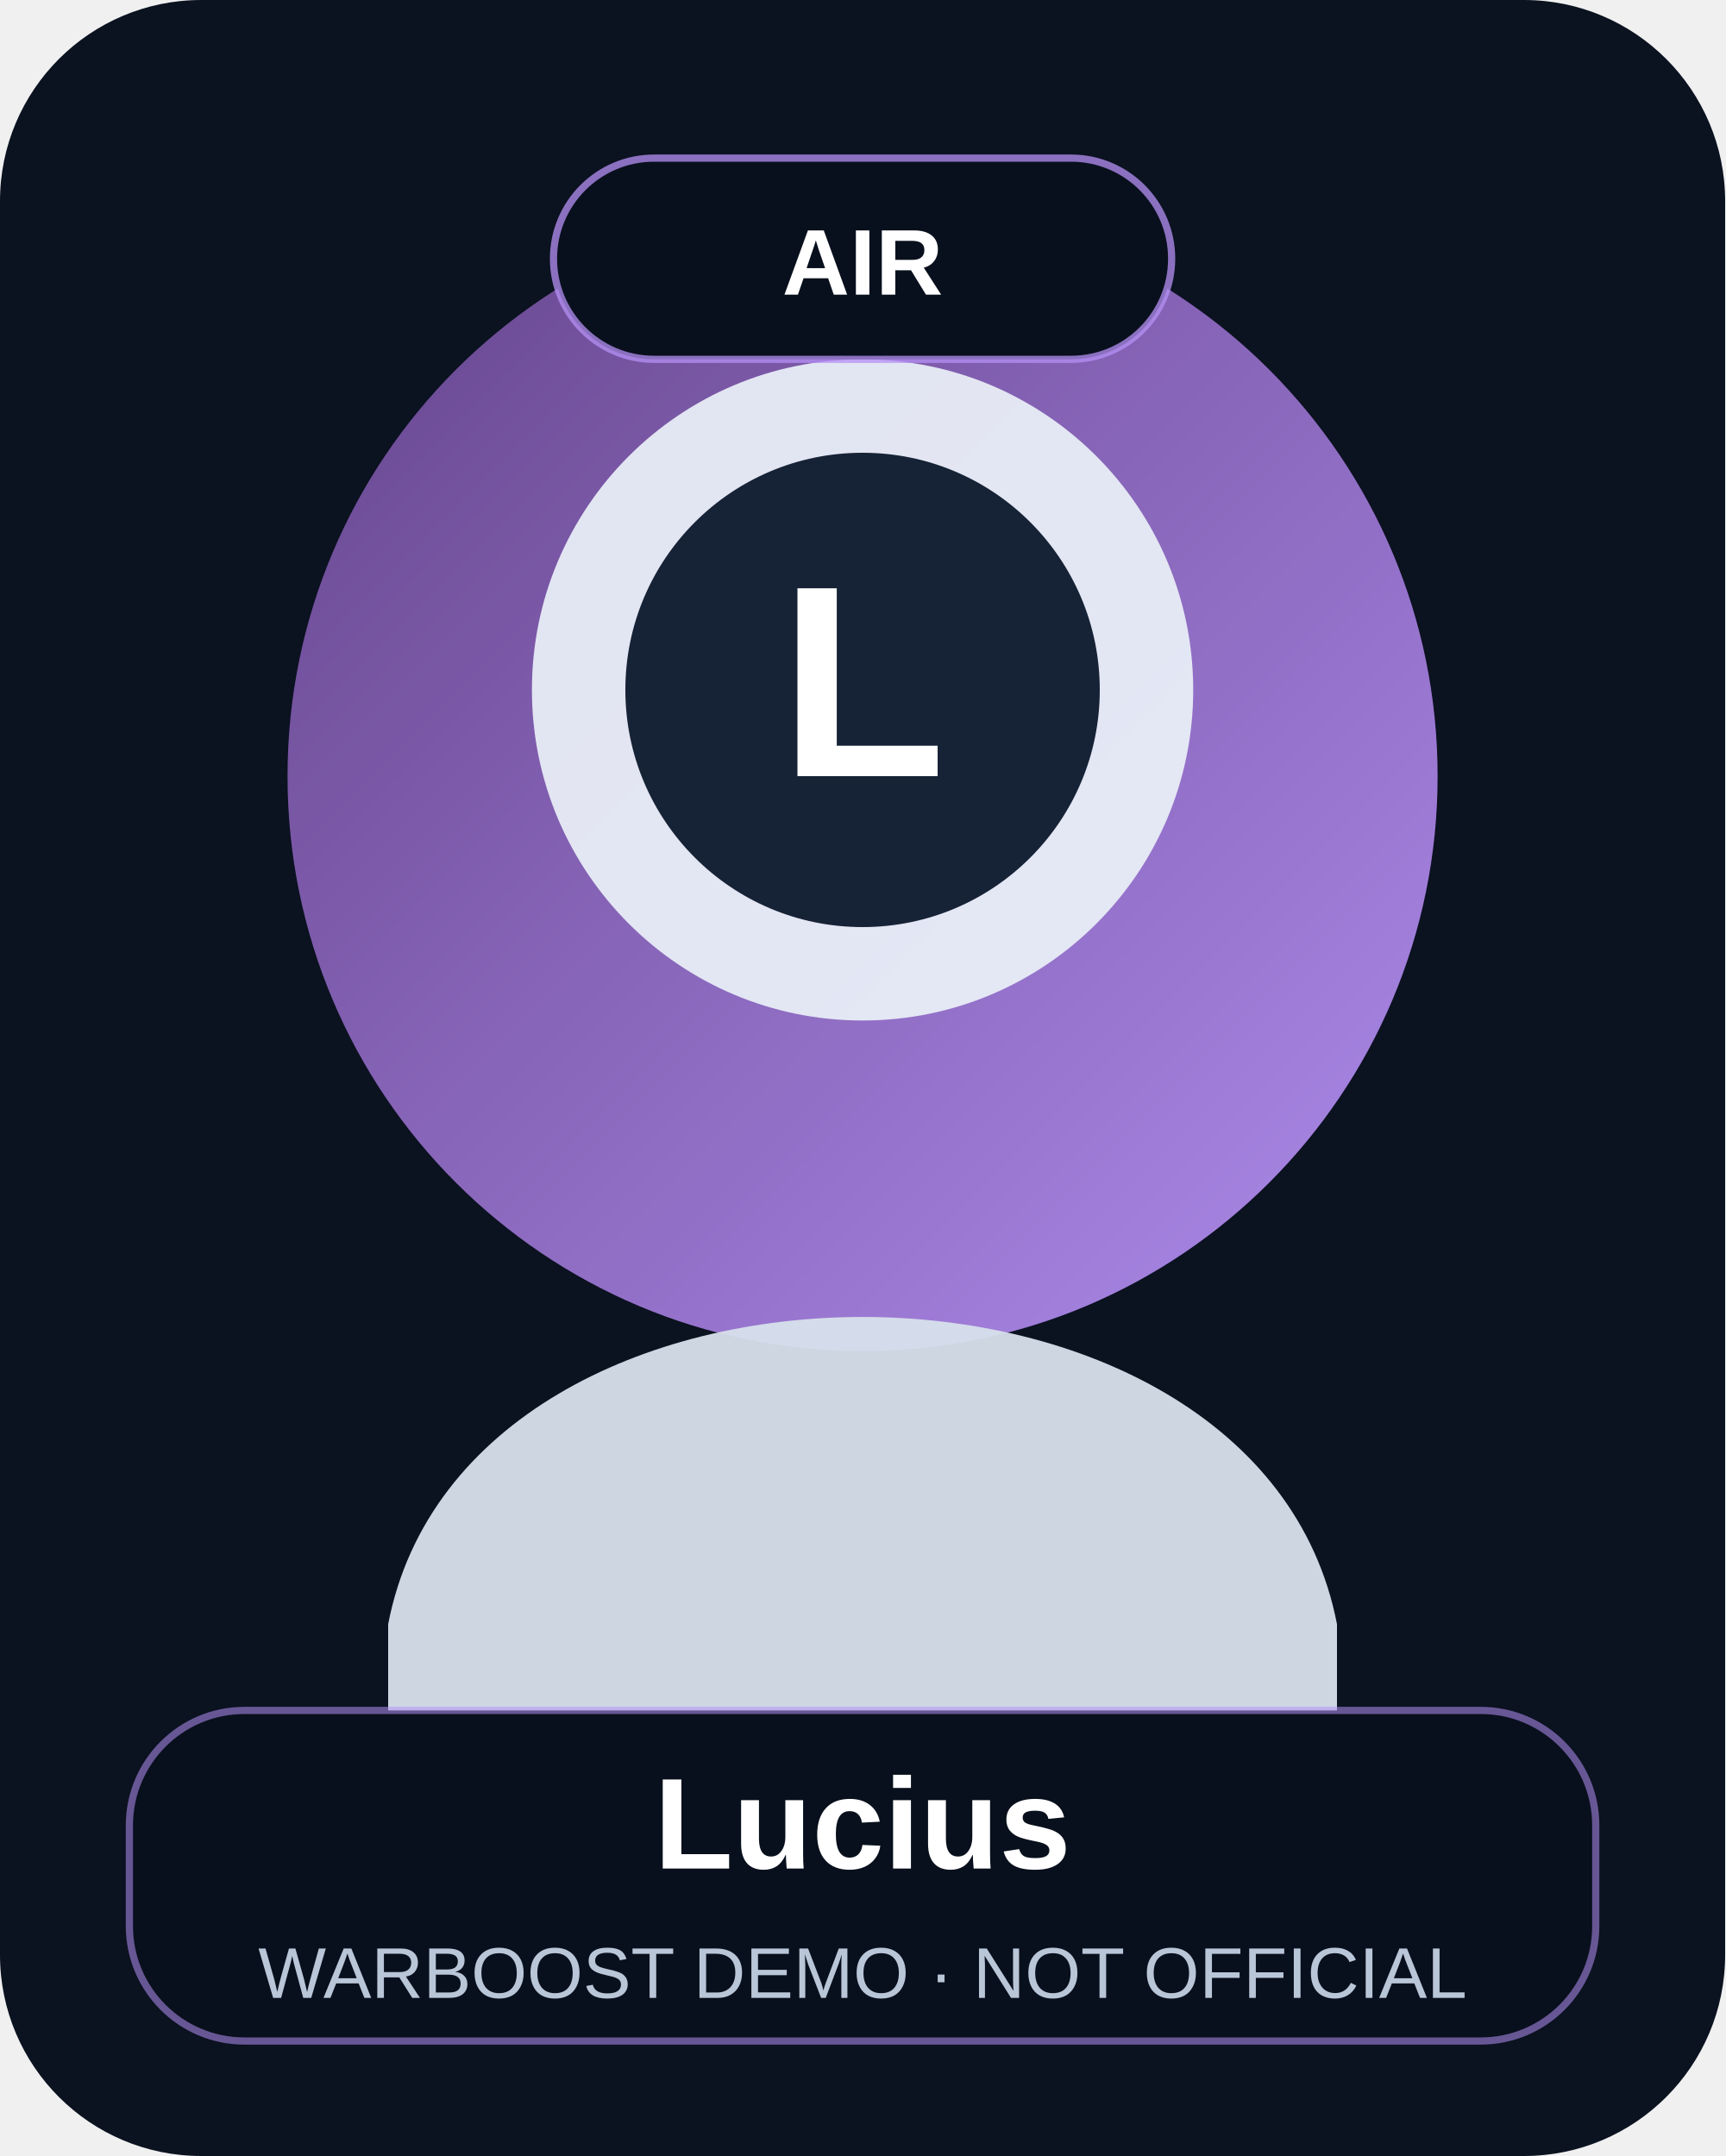
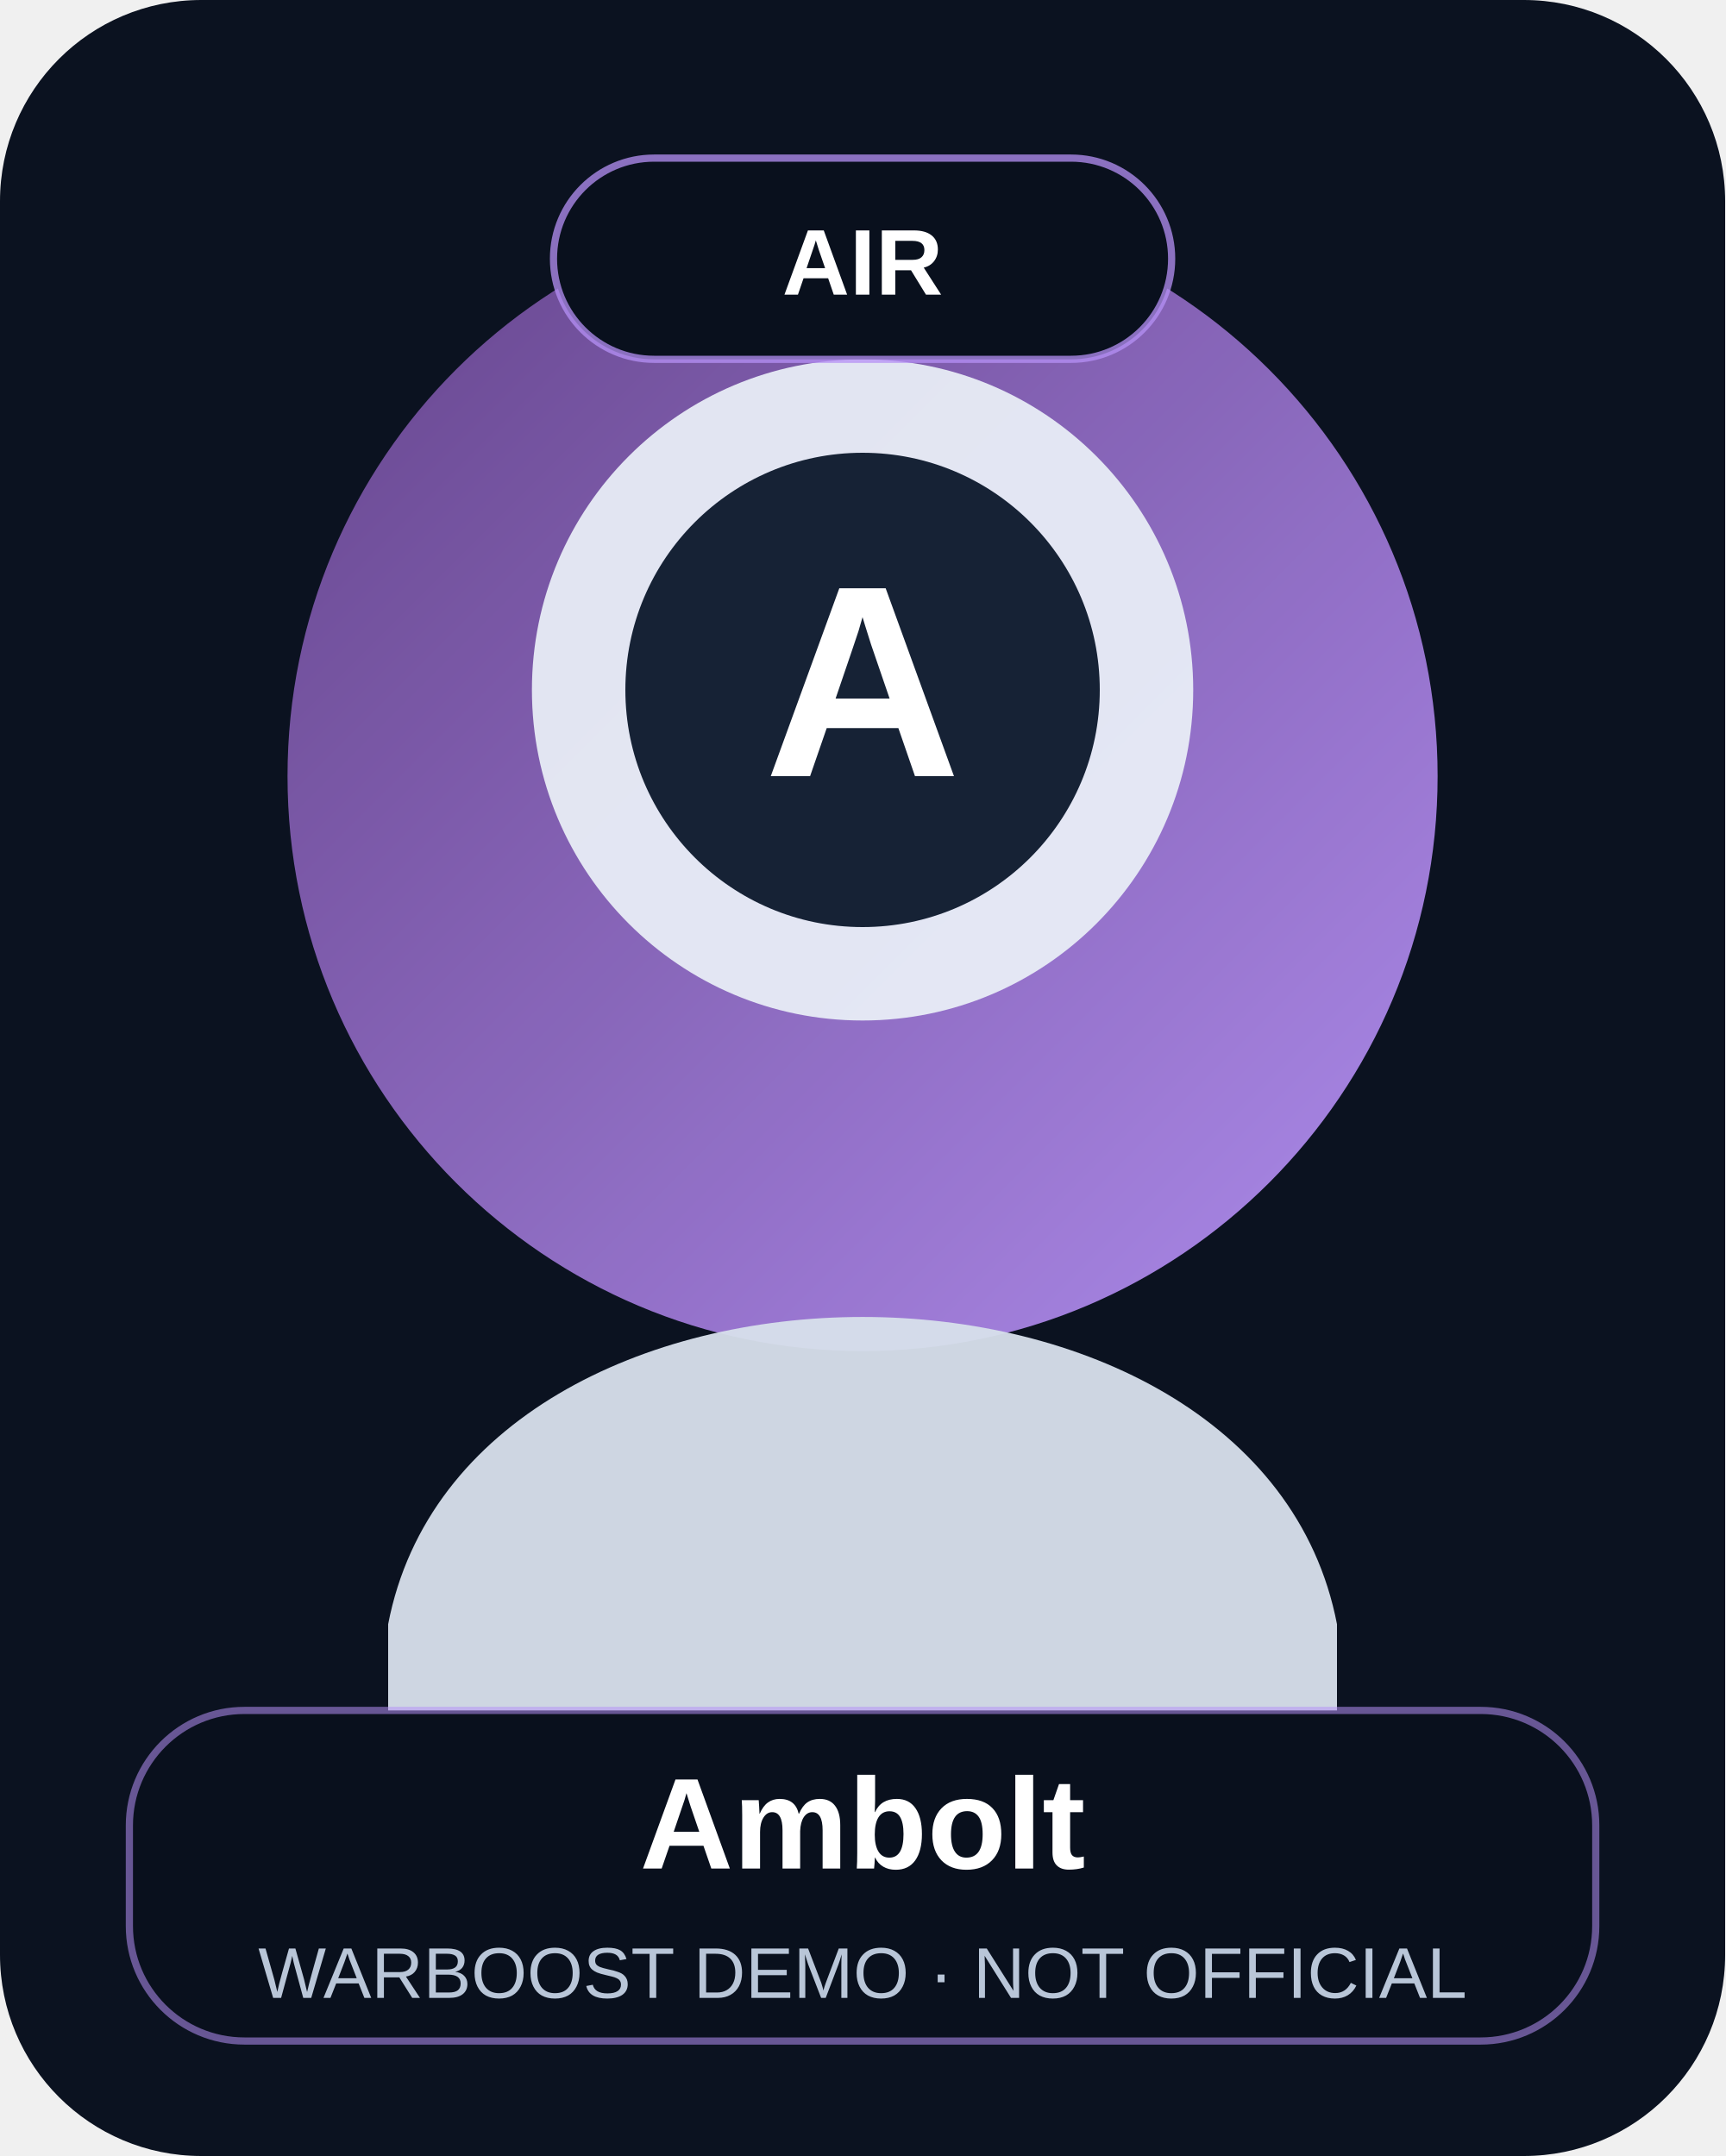
- <svg xmlns="http://www.w3.org/2000/svg" width="240" height="300" viewBox="0 0 240 300" role="img" aria-label="Lucius WarBoost demo visual">
+ <svg xmlns="http://www.w3.org/2000/svg" width="240" height="300" viewBox="0 0 240 300" role="img" aria-label="Ambolt WarBoost demo visual">
  <defs>
    <linearGradient id="g" x1="0" y1="0" x2="1" y2="1">
      <stop stop-color="#69458f" />
      <stop offset="1" stop-color="#b590f5" />
    </linearGradient>
  </defs>
  <rect width="240" height="300" rx="28" fill="#0b1220" />
  <circle cx="120" cy="108" r="80" fill="url(#g)" opacity=".96" />
  <circle cx="120" cy="96" r="46" fill="#e9eef6" opacity=".94" />
  <path d="M54 226c11-57 121-57 132 0v38H54z" fill="#d7e0eb" opacity=".95" />
  <circle cx="120" cy="96" r="33" fill="#162235" />
-   <text x="120" y="108" text-anchor="middle" font-size="38" font-family="Arial, sans-serif" font-weight="700" fill="#fff">L</text>
+   <text x="120" y="108" text-anchor="middle" font-size="38" font-family="Arial, sans-serif" font-weight="700" fill="#fff">A</text>
  <rect x="77" y="22" width="86" height="28" rx="14" fill="#09101d" stroke="#b590f5" stroke-opacity=".75" />
  <text x="120" y="41" text-anchor="middle" font-size="13" font-family="Arial, sans-serif" font-weight="700" fill="#fff">AIR</text>
  <rect x="18" y="238" width="204" height="46" rx="16" fill="#09101d" stroke="#b590f5" stroke-opacity=".55" />
-   <text x="120" y="260" text-anchor="middle" font-size="18" font-family="Arial, sans-serif" font-weight="700" fill="#fff">Lucius</text>
+   <text x="120" y="260" text-anchor="middle" font-size="18" font-family="Arial, sans-serif" font-weight="700" fill="#fff">Ambolt</text>
  <text x="120" y="278" text-anchor="middle" font-size="10" font-family="Arial, sans-serif" fill="#b9c6d8">WARBOOST DEMO · NOT OFFICIAL</text>
</svg>
